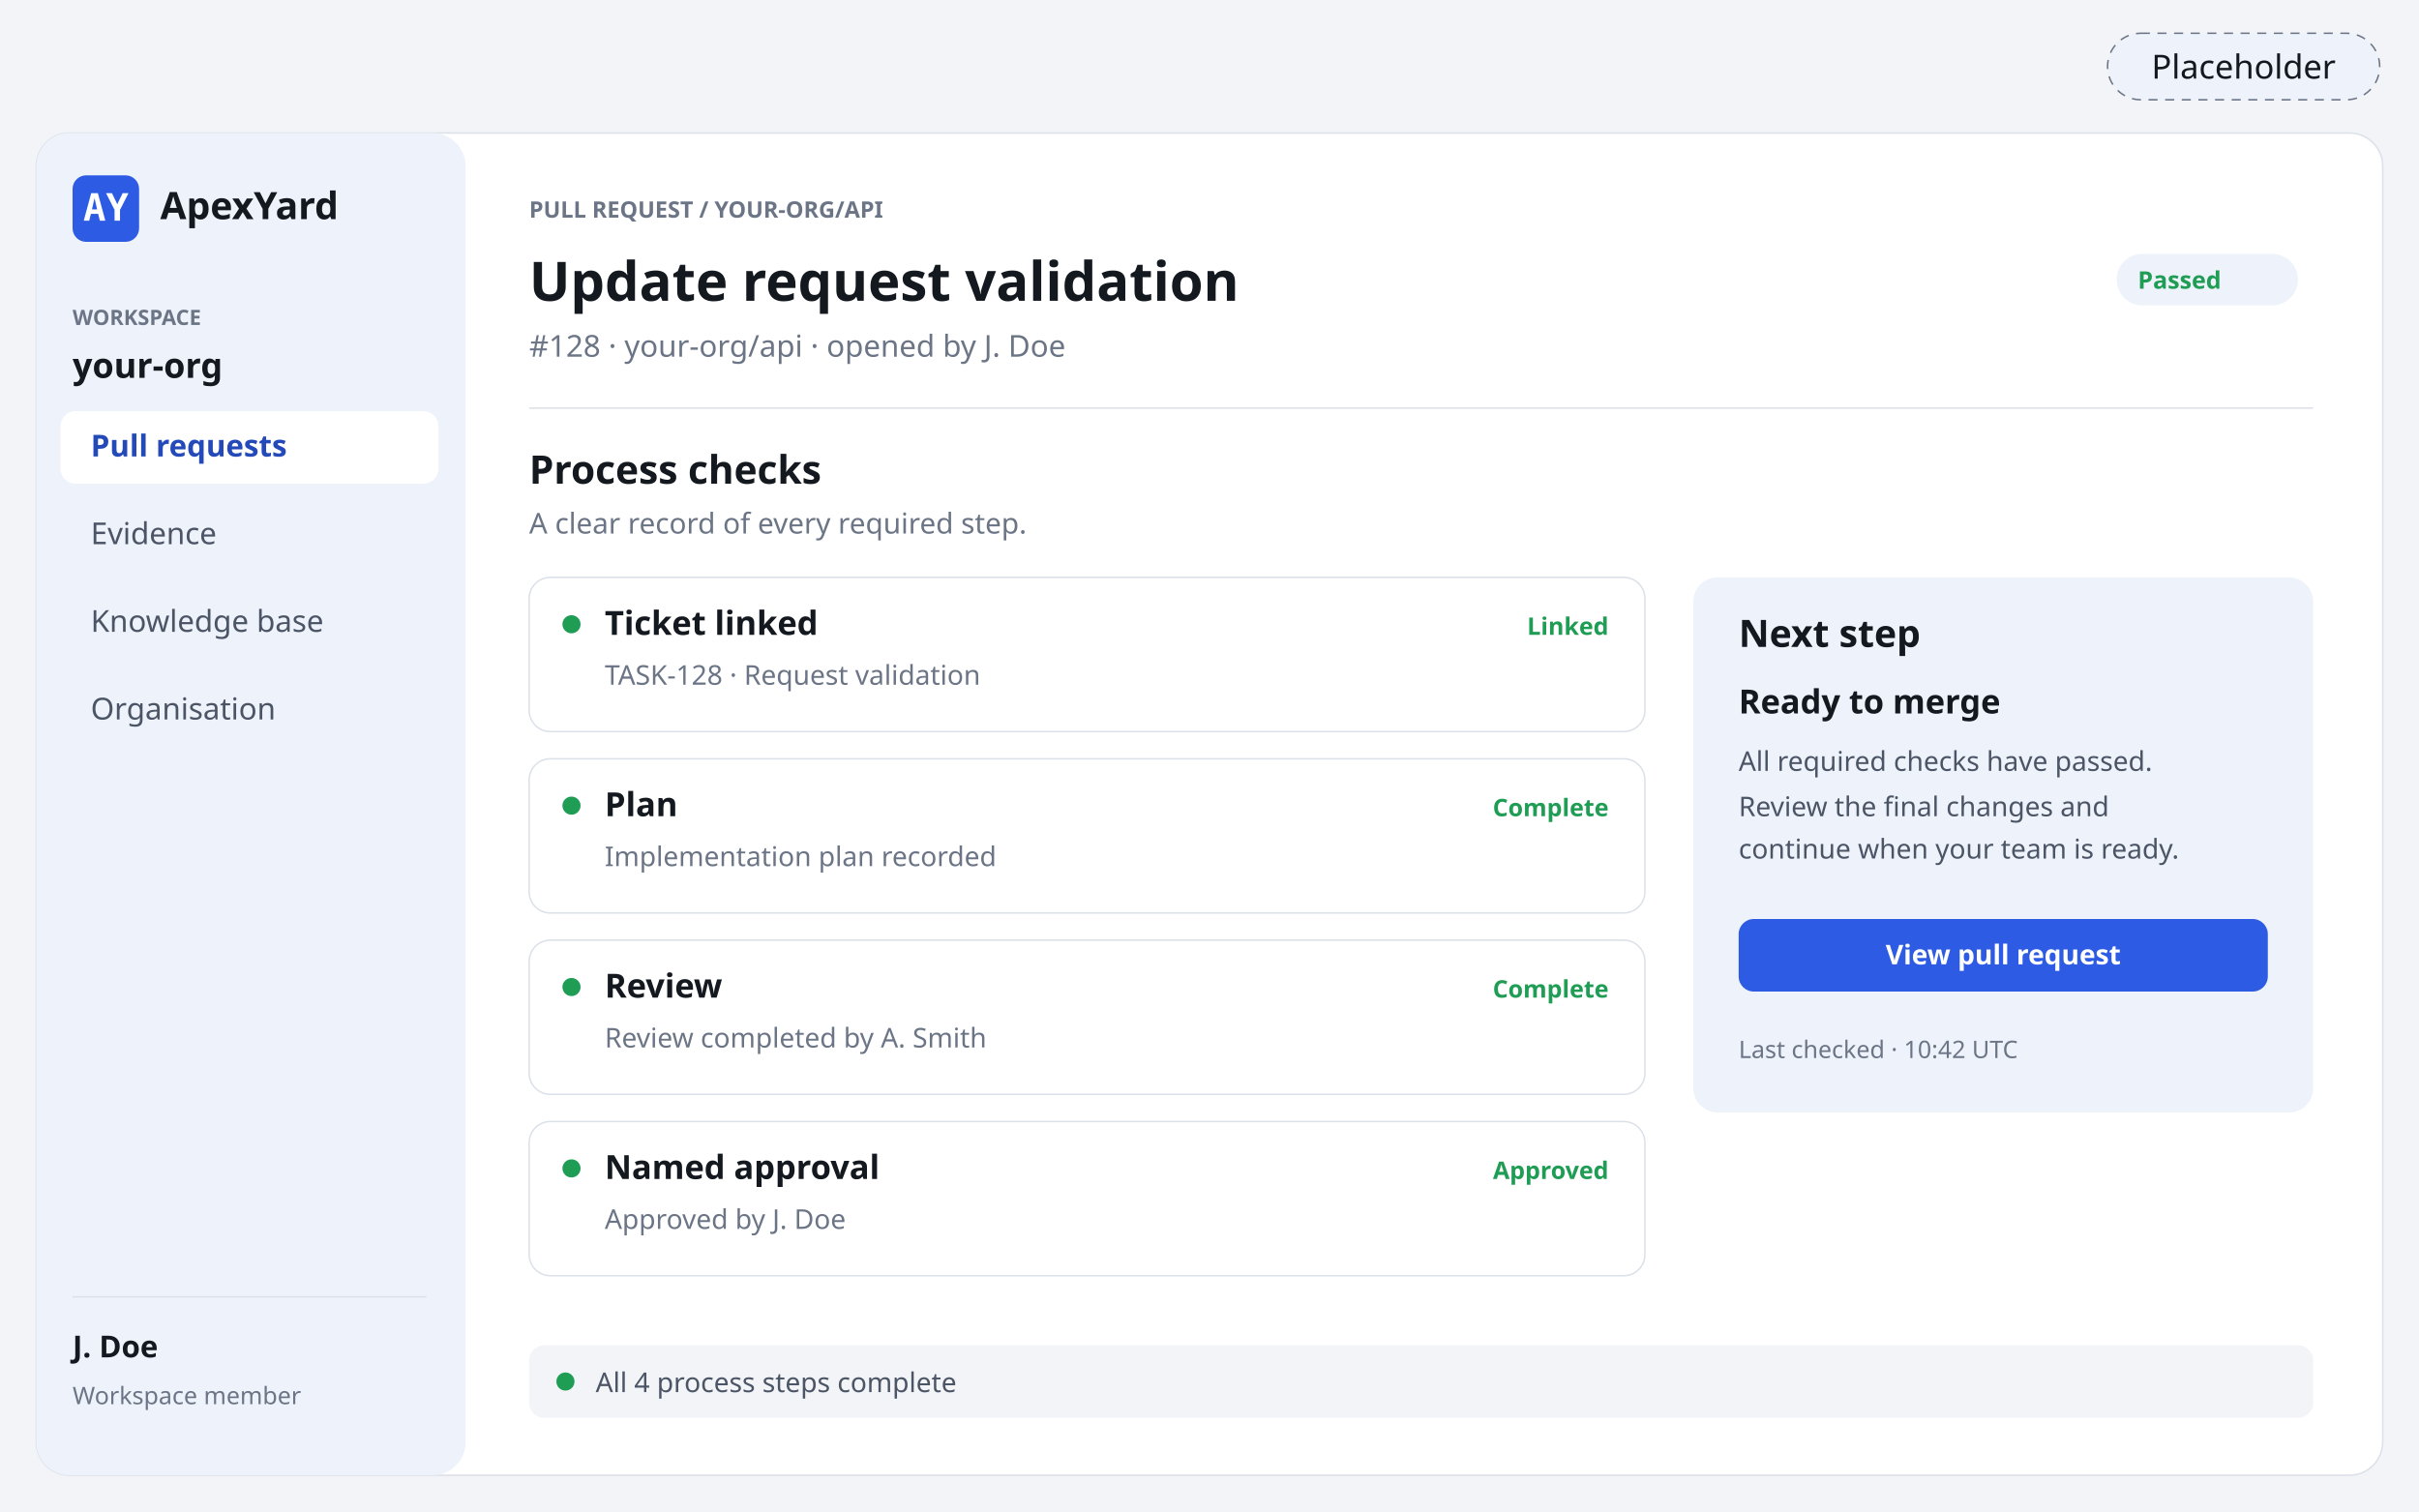
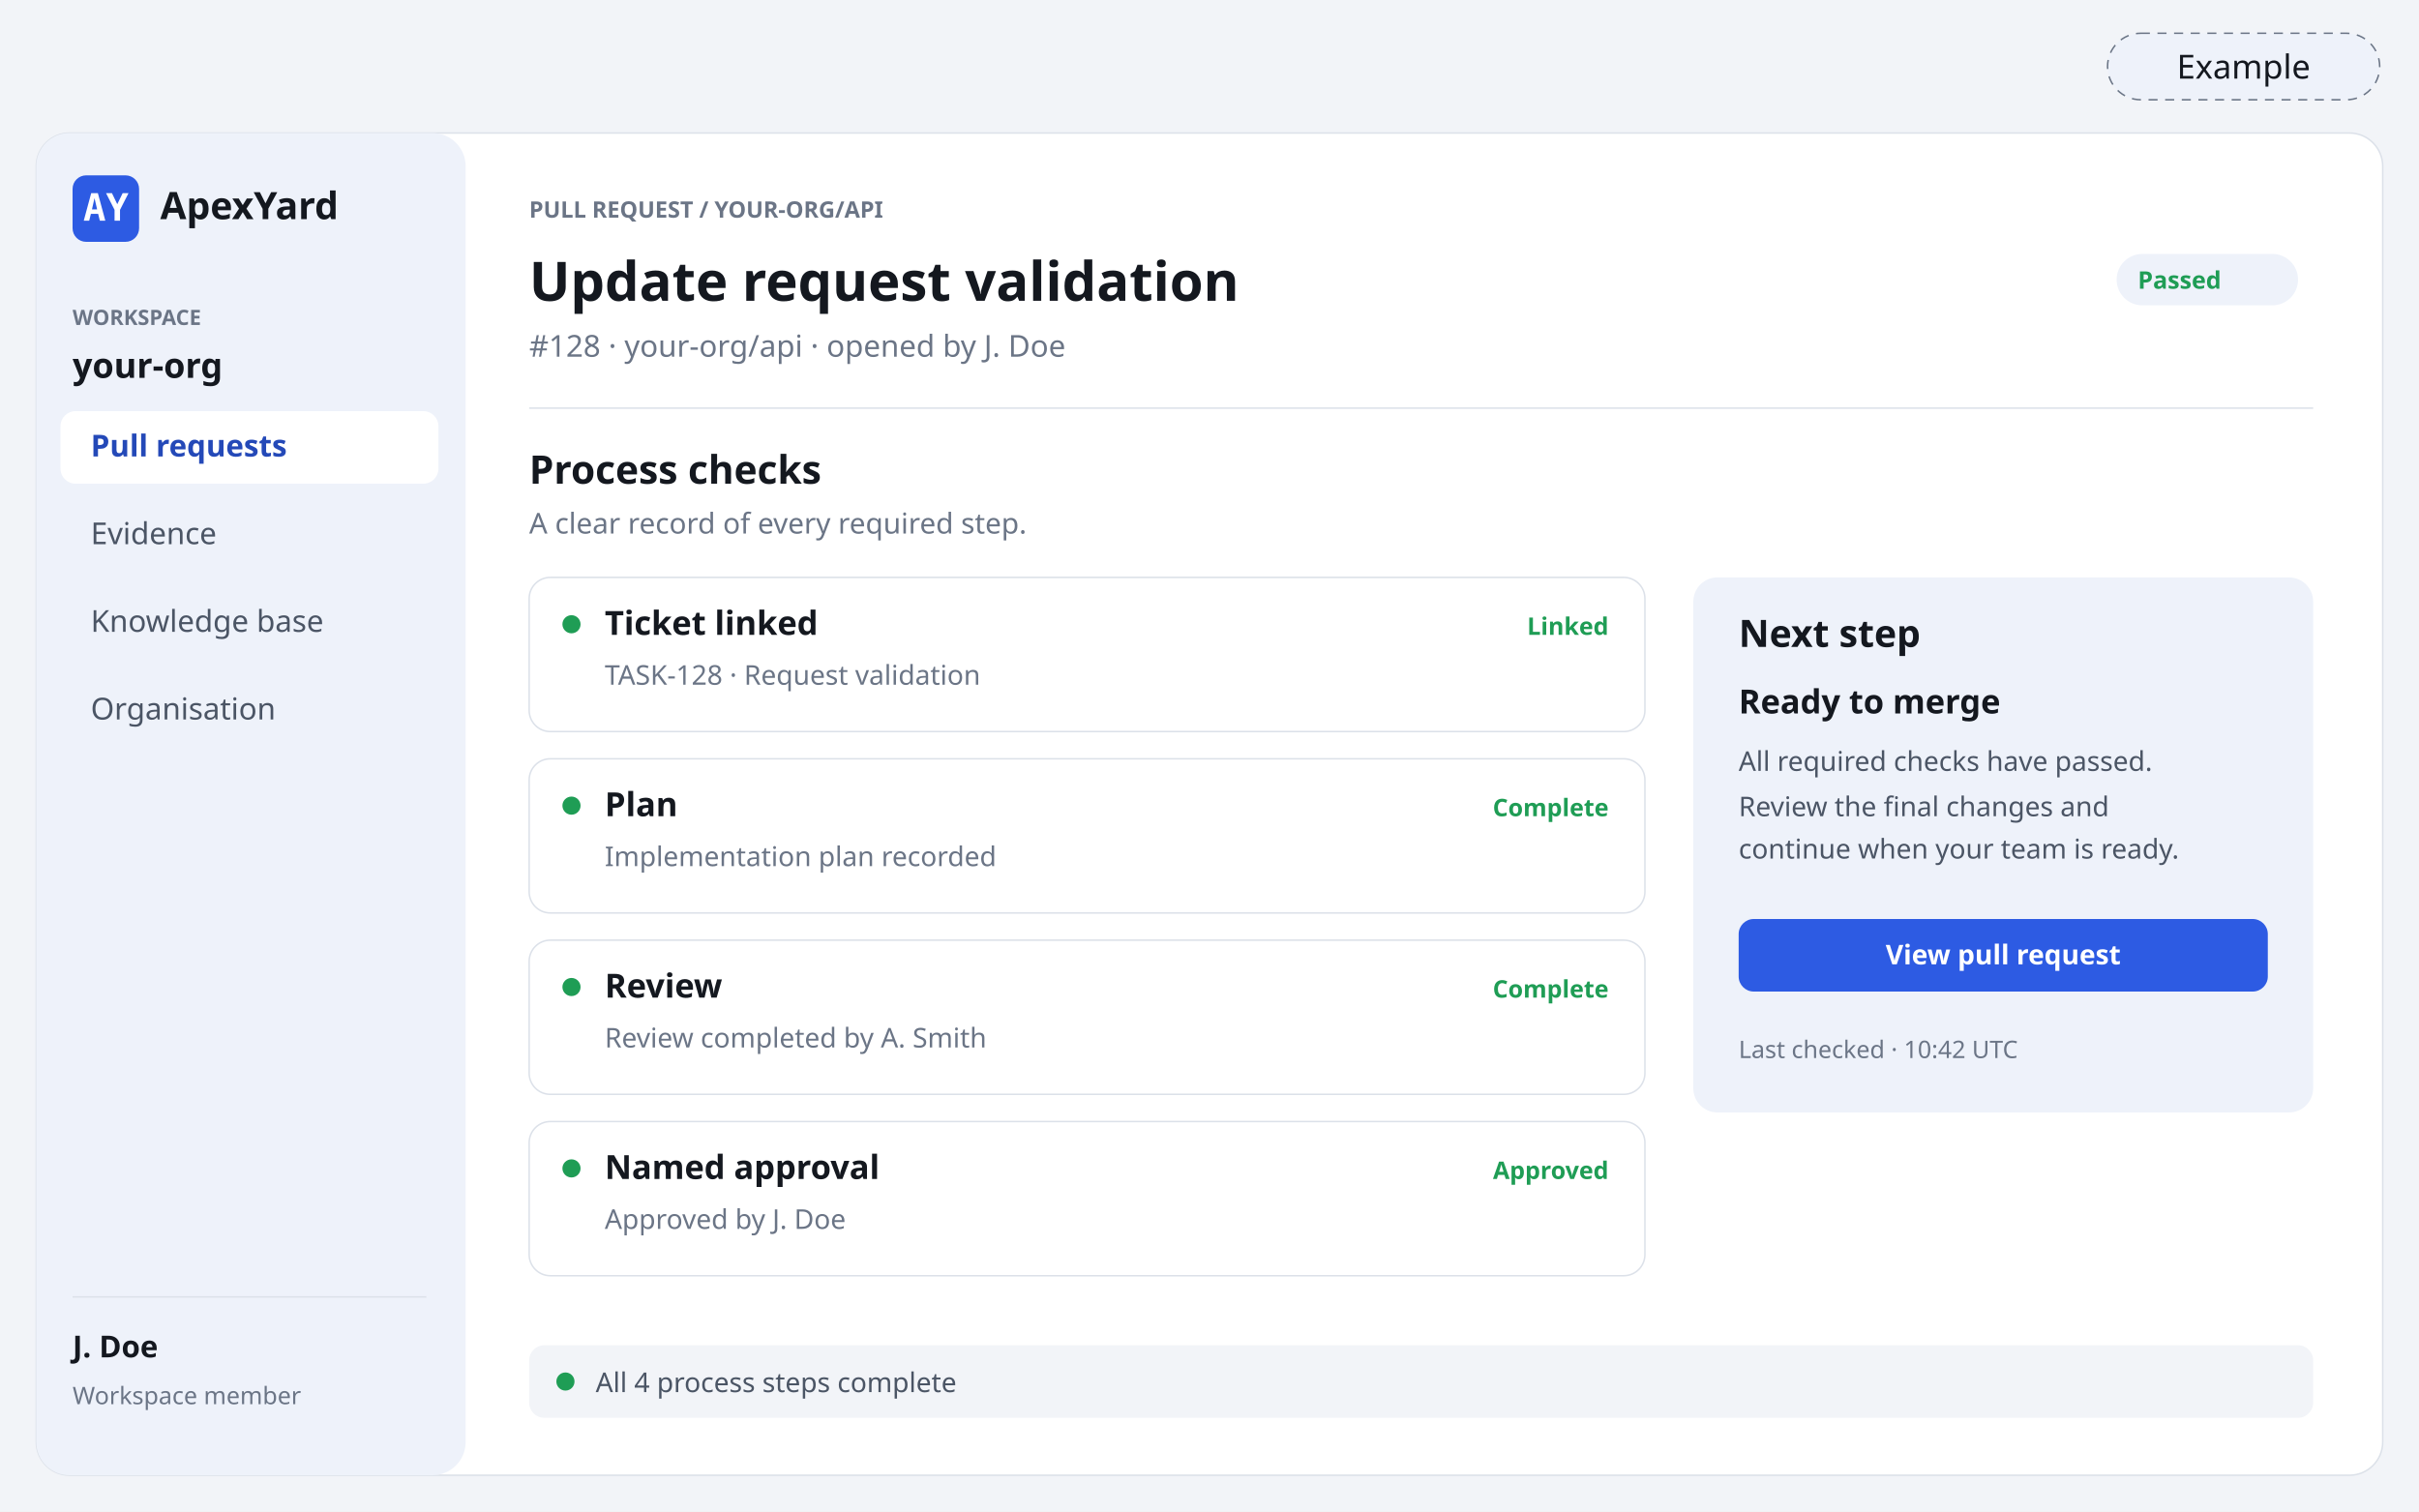
<svg xmlns="http://www.w3.org/2000/svg" viewBox="0 0 1600 1000" role="img" aria-labelledby="title">
  <g font-family="Archivo, system-ui, sans-serif">
    <rect x="0" y="0" width="1600" height="1000" rx="0" fill="#F2F4F8" />
    <rect x="24" y="88" width="1552" height="888" rx="22" fill="#FFFFFF" stroke="#DCE1E9" />
    <rect x="24" y="88" width="284" height="888" rx="22" fill="#EEF2FA" />
    <rect x="48" y="116" width="44" height="44" rx="9" fill="#2D5BE3" />
    <text x="55" y="146" font-size="25" fill="#FFFFFF" font-weight="700" font-family="IBM Plex Mono, monospace">AY</text>
    <text x="106" y="145" font-size="25" fill="#14181F" font-weight="700">ApexYard</text>
    <text x="48" y="215" font-size="14" fill="#6B7586" font-weight="600">WORKSPACE</text>
    <text x="48" y="250" font-size="23" fill="#14181F" font-weight="600">your-org</text>
    <rect x="40" y="272" width="250" height="48" rx="10" fill="#FFFFFF" />
    <text x="60" y="302" font-size="20" fill="#2449B8" font-weight="600">Pull requests</text>
    <text x="60" y="360" font-size="20" fill="#4B5565" font-weight="400">Evidence</text>
    <text x="60" y="418" font-size="20" fill="#4B5565" font-weight="400">Knowledge base</text>
    <text x="60" y="476" font-size="20" fill="#4B5565" font-weight="400">Organisation</text>
    <path d="M48 858H282" stroke="#DCE1E9" />
    <text x="48" y="898" font-size="20" fill="#14181F" font-weight="600">J. Doe</text>
    <text x="48" y="929" font-size="16" fill="#6B7586" font-weight="400">Workspace member</text>
    <text x="350" y="144" font-size="15" fill="#6B7586" font-weight="600">PULL REQUEST / YOUR-ORG/API</text>
    <text x="350" y="199" font-size="36" fill="#14181F" font-weight="700">Update request validation</text>
    <text x="350" y="236" font-size="20" fill="#6B7586" font-weight="400">#128 · your-org/api · opened by J. Doe</text>
    <rect x="1400" y="168" width="120" height="34" rx="17" fill="#EEF2FA" />
    <text x="1414" y="191" font-size="16" fill="#1F9D55" font-weight="600">Passed</text>
    <path d="M350 270H1530" stroke="#DCE1E9" />
    <text x="350" y="320" font-size="26" fill="#14181F" font-weight="600">Process checks</text>
    <text x="350" y="353" font-size="19" fill="#6B7586" font-weight="400">A clear record of every required step.</text>
    <rect x="350" y="382" width="738" height="102" rx="14" fill="#FFFFFF" stroke="#DCE1E9" />
    <circle cx="378" cy="413" r="6" fill="#1F9D55" />
    <text x="400" y="420" font-size="22" fill="#14181F" font-weight="600">Ticket linked</text>
    <text x="400" y="453" font-size="18" fill="#6B7586" font-weight="400">TASK-128 · Request validation</text>
    <text text-anchor="end" x="1064" y="420" font-size="16" fill="#1F9D55" font-weight="600">Linked</text>
    <rect x="350" y="502" width="738" height="102" rx="14" fill="#FFFFFF" stroke="#DCE1E9" />
    <circle cx="378" cy="533" r="6" fill="#1F9D55" />
    <text x="400" y="540" font-size="22" fill="#14181F" font-weight="600">Plan</text>
    <text x="400" y="573" font-size="18" fill="#6B7586" font-weight="400">Implementation plan recorded</text>
    <text text-anchor="end" x="1064" y="540" font-size="16" fill="#1F9D55" font-weight="600">Complete</text>
    <rect x="350" y="622" width="738" height="102" rx="14" fill="#FFFFFF" stroke="#DCE1E9" />
    <circle cx="378" cy="653" r="6" fill="#1F9D55" />
    <text x="400" y="660" font-size="22" fill="#14181F" font-weight="600">Review</text>
    <text x="400" y="693" font-size="18" fill="#6B7586" font-weight="400">Review completed by A. Smith</text>
    <text text-anchor="end" x="1064" y="660" font-size="16" fill="#1F9D55" font-weight="600">Complete</text>
    <rect x="350" y="742" width="738" height="102" rx="14" fill="#FFFFFF" stroke="#DCE1E9" />
    <circle cx="378" cy="773" r="6" fill="#1F9D55" />
    <text x="400" y="780" font-size="22" fill="#14181F" font-weight="600">Named approval</text>
    <text x="400" y="813" font-size="18" fill="#6B7586" font-weight="400">Approved by J. Doe</text>
    <text text-anchor="end" x="1064" y="780" font-size="16" fill="#1F9D55" font-weight="600">Approved</text>
    <rect x="1120" y="382" width="410" height="354" rx="16" fill="#EEF2FA" />
    <text x="1150" y="428" font-size="25" fill="#14181F" font-weight="600">Next step</text>
    <text x="1150" y="472" font-size="22" fill="#14181F" font-weight="600">Ready to merge</text>
    <text x="1150" y="510" font-size="18" fill="#4B5565" font-weight="400">All required checks have passed.</text>
    <text x="1150" y="540" font-size="18" fill="#4B5565" font-weight="400">Review the final changes and</text>
    <text x="1150" y="568" font-size="18" fill="#4B5565" font-weight="400">continue when your team is ready.</text>
    <rect x="1150" y="608" width="350" height="48" rx="10" fill="#2D5BE3" />
    <text text-anchor="middle" x="1325.0" y="638" font-size="18" fill="#FFFFFF" font-weight="600">View pull request</text>
    <text x="1150" y="700" font-size="16" fill="#6B7586" font-weight="400">Last checked · 10:42 UTC</text>
    <rect x="350" y="890" width="1180" height="48" rx="10" fill="#F2F4F8" />
    <circle cx="374" cy="914" r="6" fill="#1F9D55" />
    <text x="394" y="921" font-size="18" fill="#4B5565" font-weight="400">All 4 process steps complete</text>
    <rect x="1394" y="22" width="180" height="44" rx="22" fill="#EEF2FA" stroke="#6B7586" stroke-dasharray="6 5" />
-     <text text-anchor="middle" x="1484" y="52" font-size="22" fill="#14181F" font-weight="500">Placeholder</text>
+     <text text-anchor="middle" x="1484" y="52" font-size="22" fill="#14181F" font-weight="500">Example</text>
  </g>
</svg>
